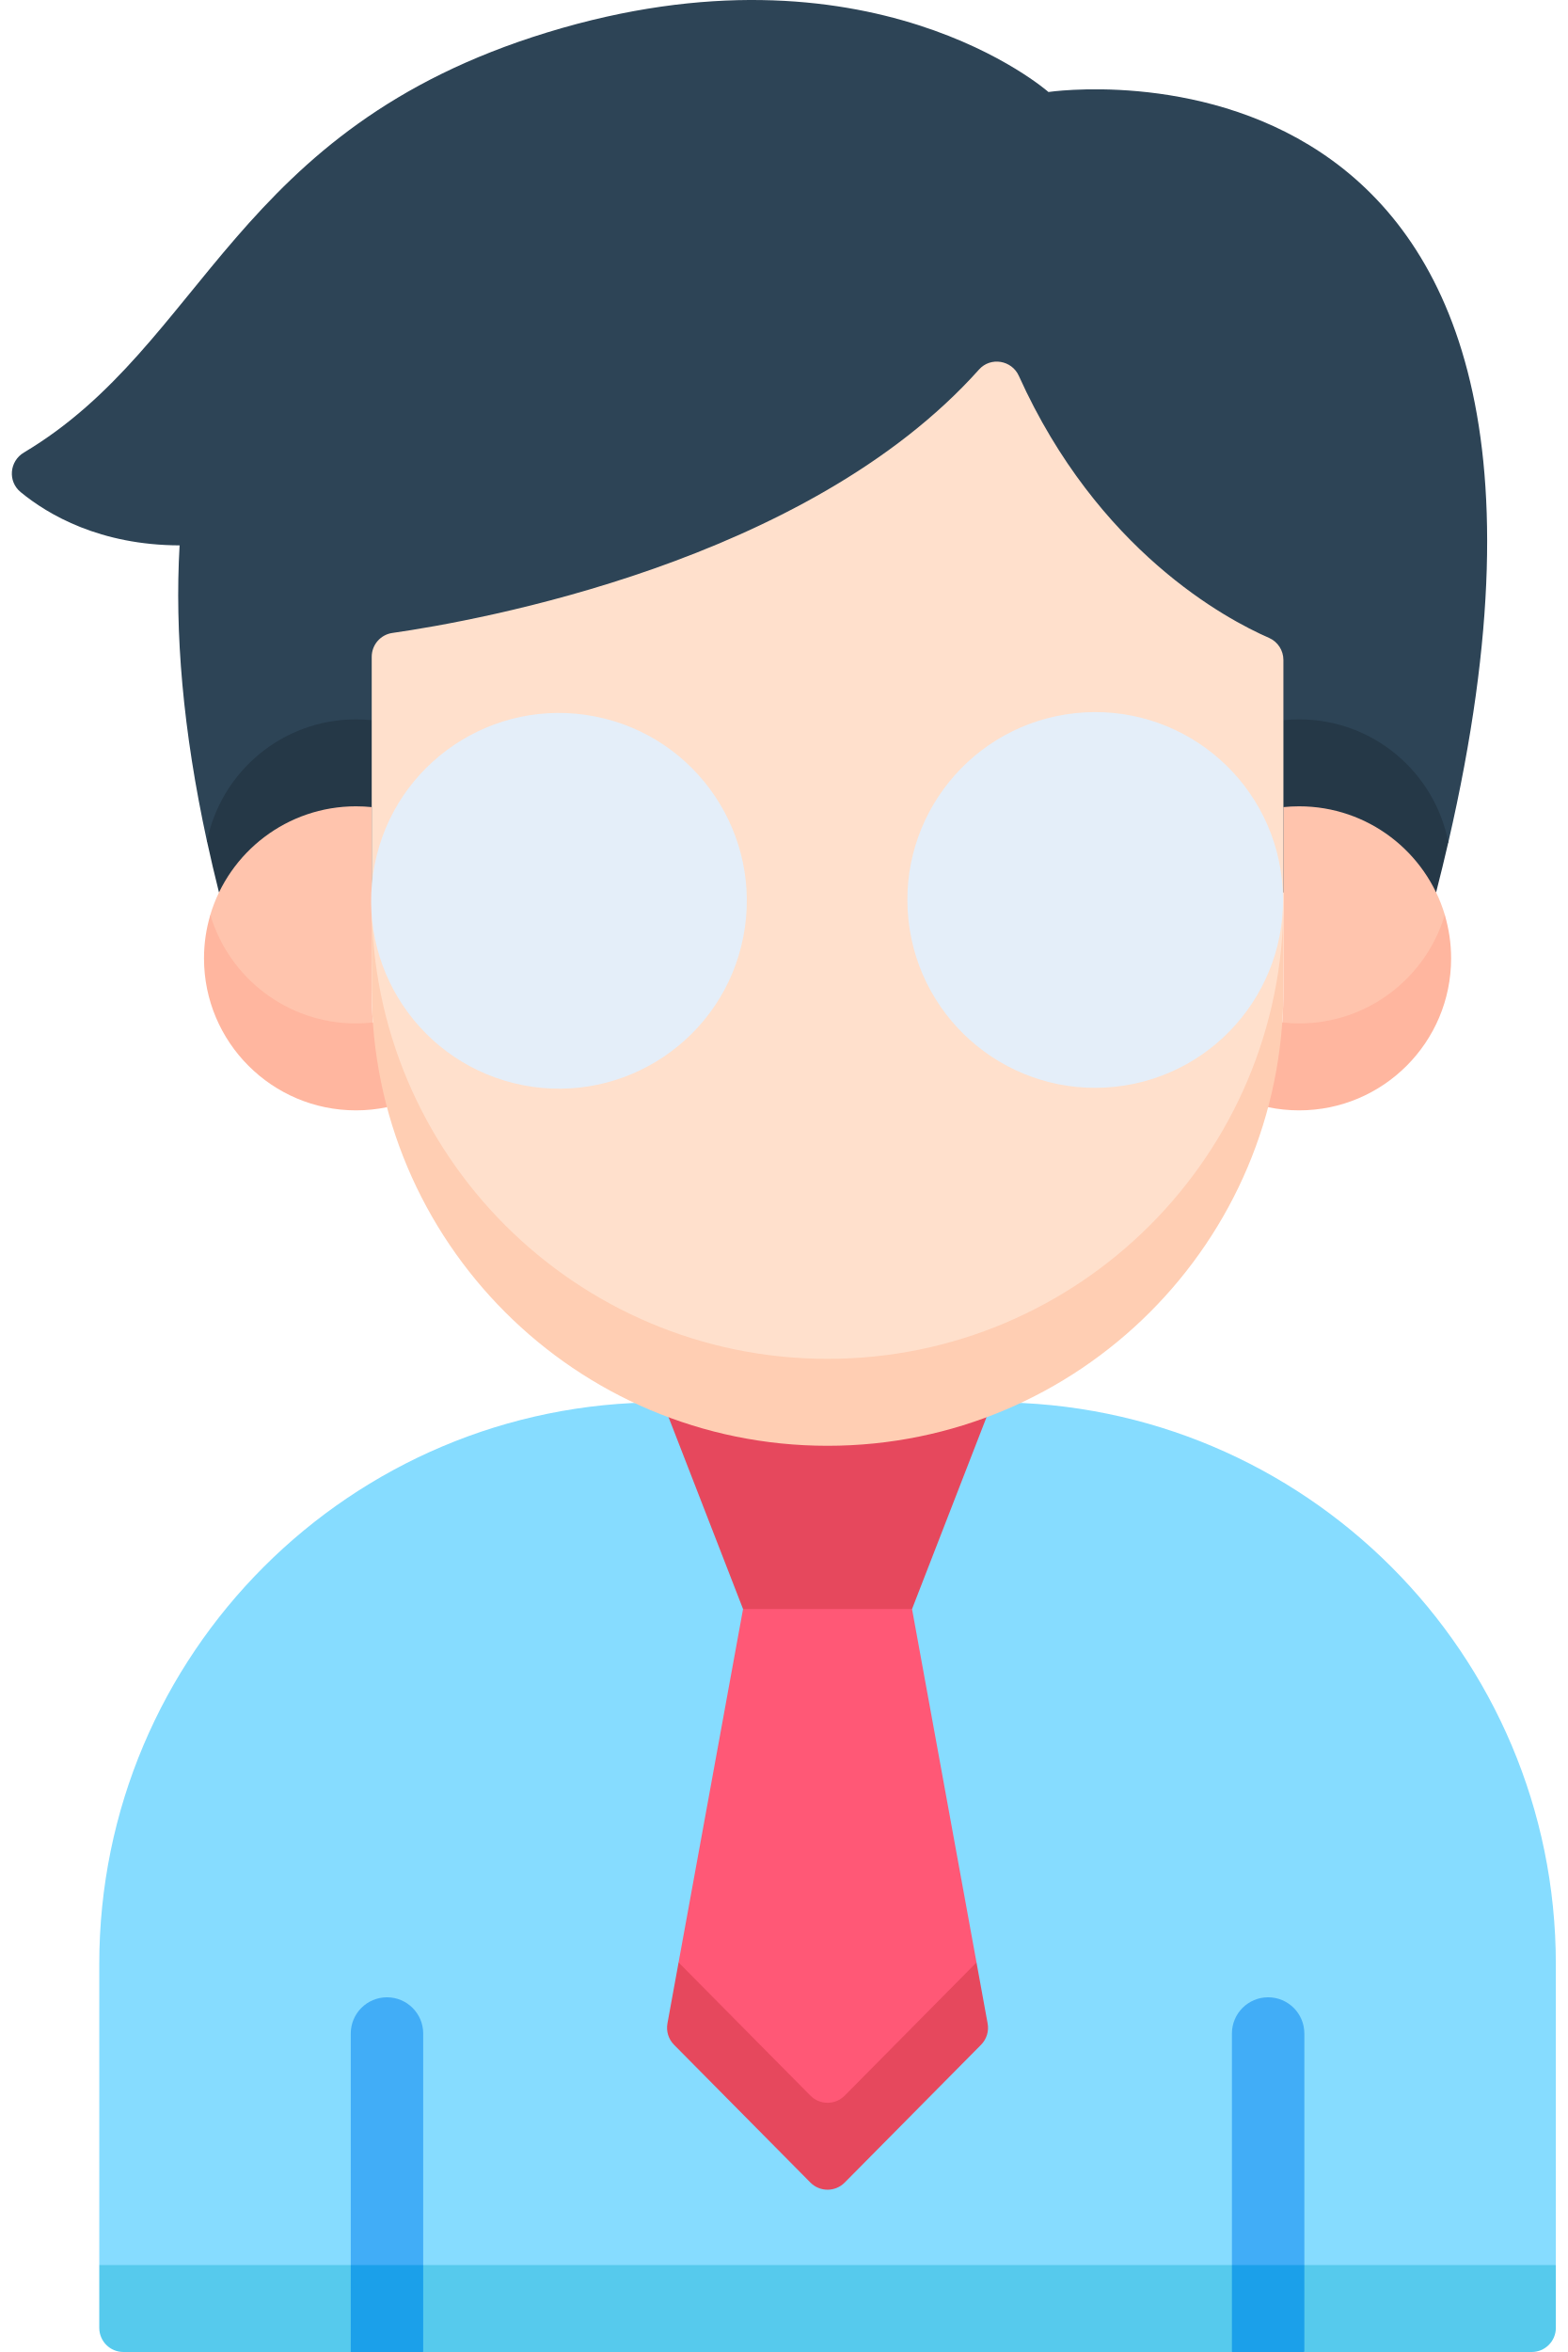
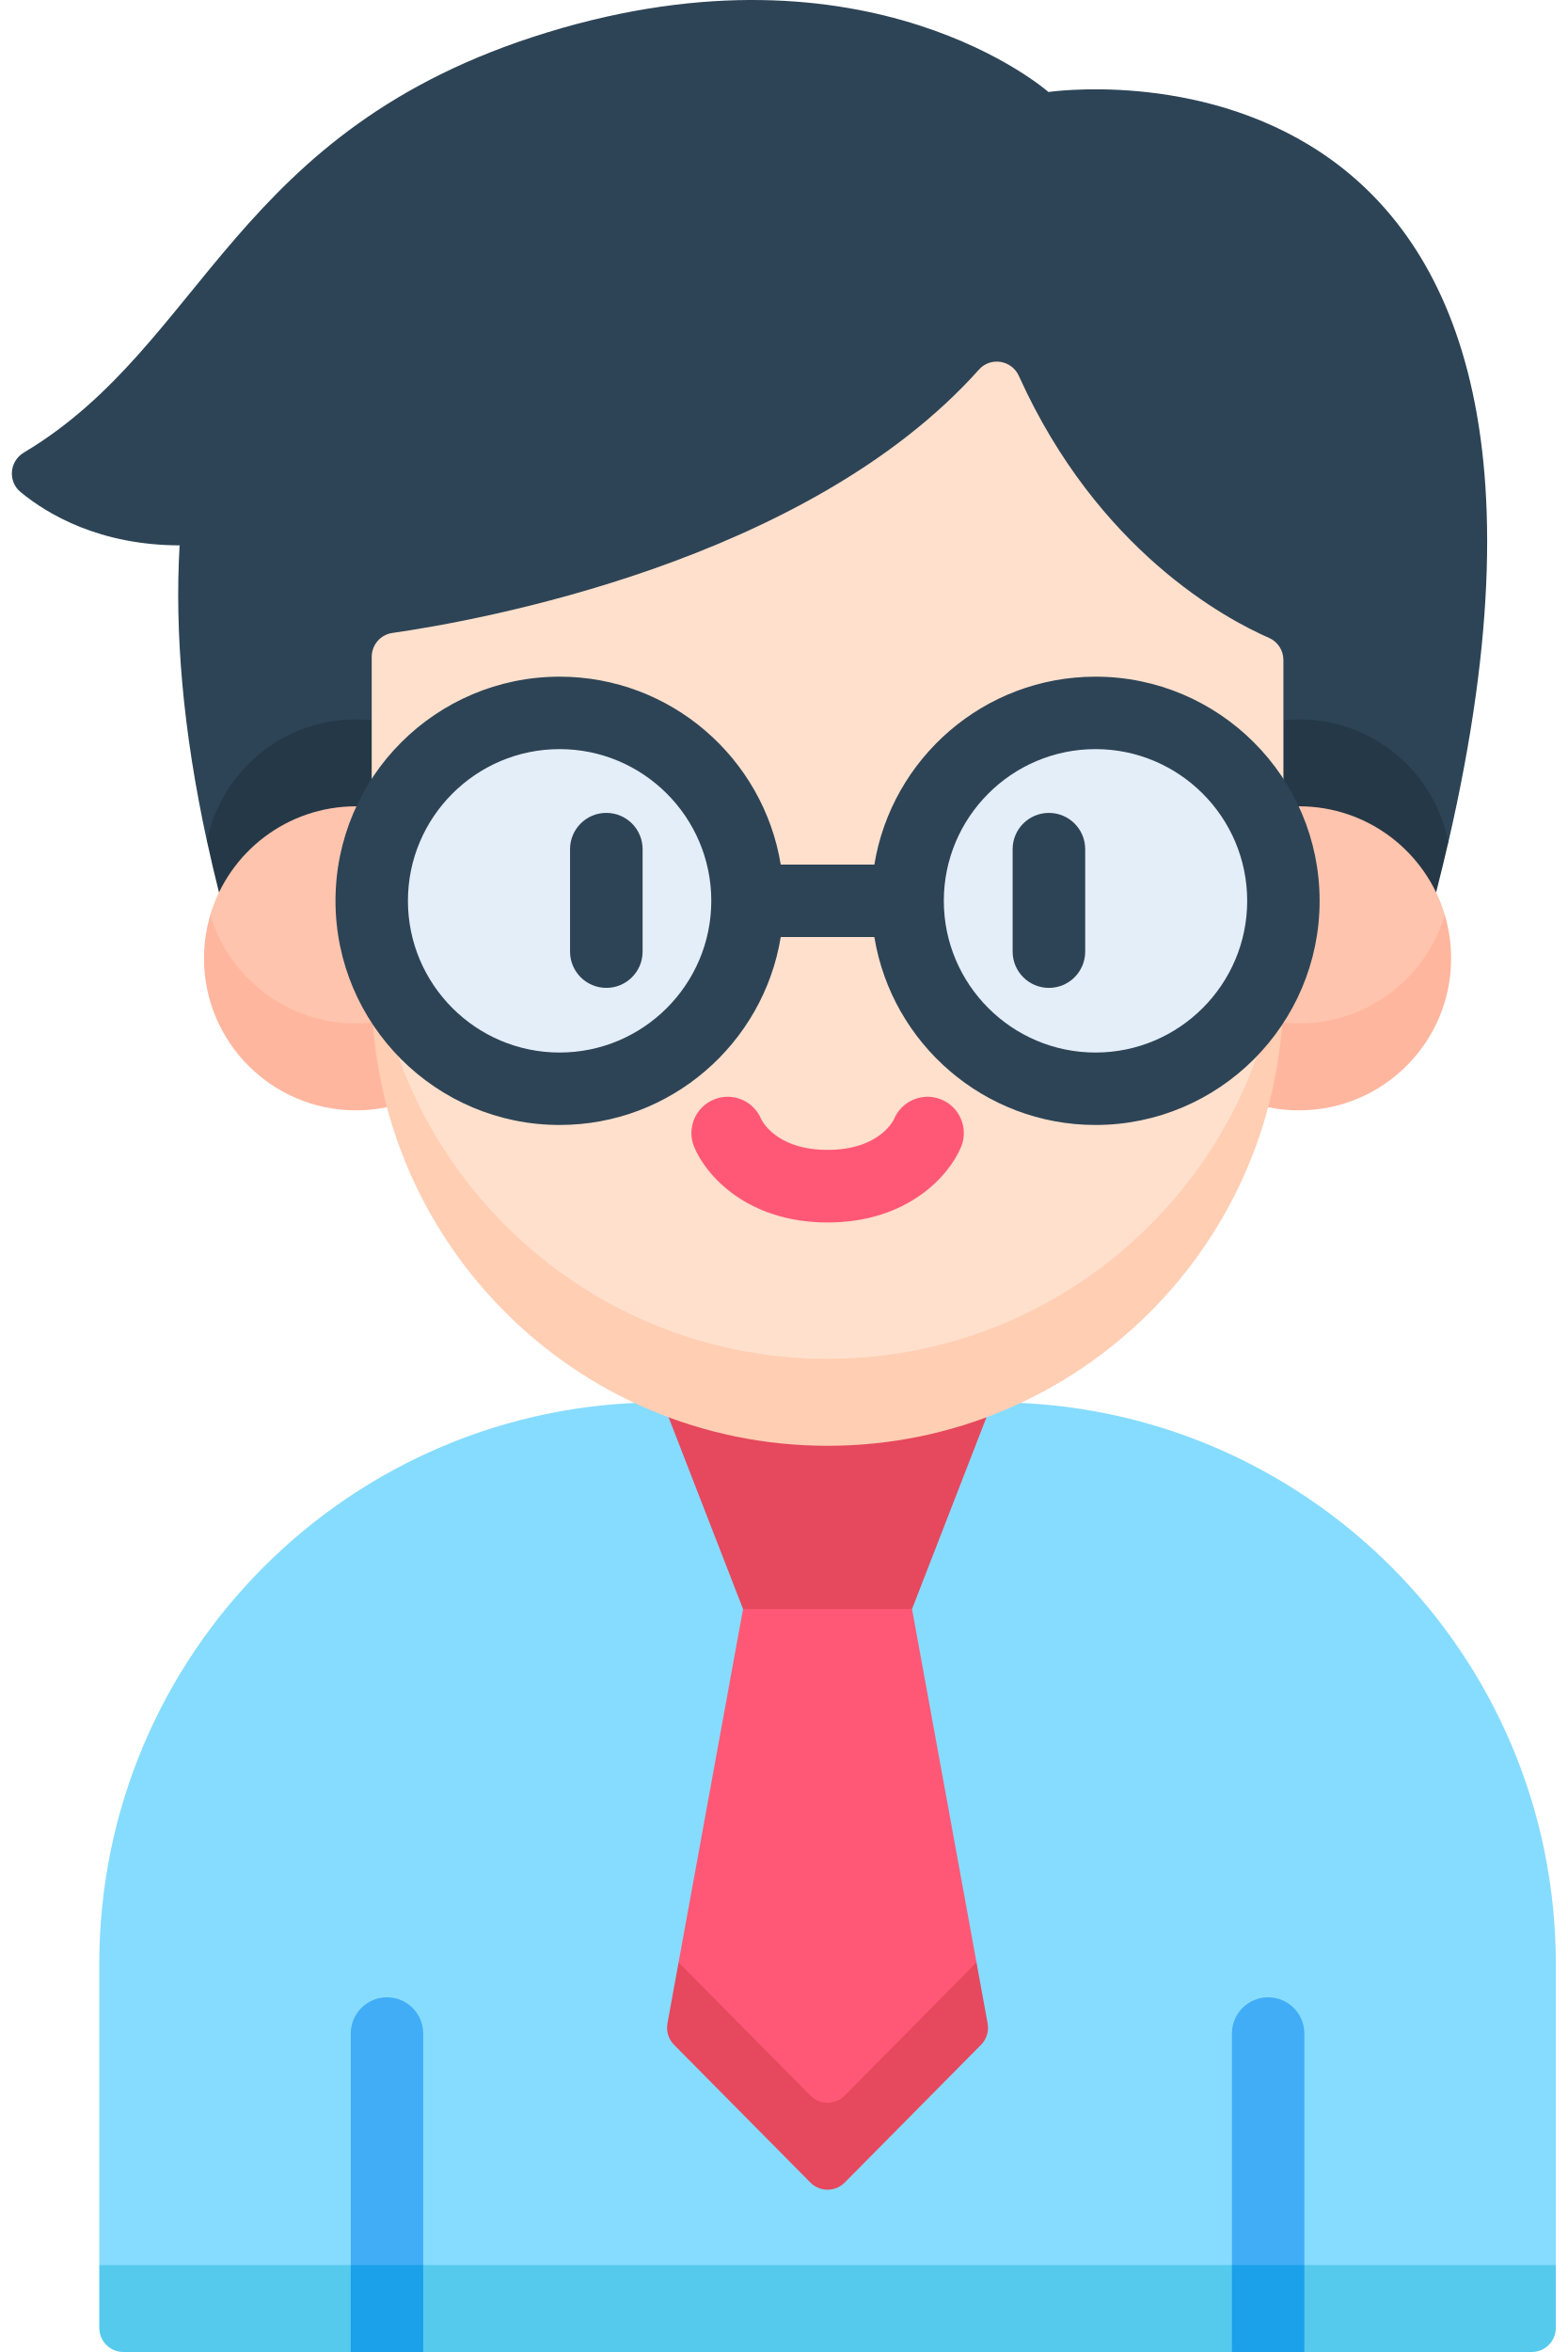
<svg xmlns="http://www.w3.org/2000/svg" width="100" height="150" viewBox="0 0 100 150" fill="none">
  <path d="M88.835 56.913L92.386 53.72C104.741 0.222 66.878 5.867 66.878 5.867C66.878 5.867 55.452 -4.233 34.899 2.07C14.834 8.224 13.134 21.942 1.523 28.861C0.6 29.412 0.485 30.701 1.315 31.383C3.077 32.832 6.38 34.766 11.456 34.782C11.136 40.331 11.671 46.607 13.202 53.652L16.741 56.913H88.835V56.913Z" fill="#2D4456" />
  <path d="M22.708 45.879C18.012 45.879 14.096 49.218 13.204 53.652C13.437 54.722 13.691 55.808 13.969 56.913H23.711V45.93C23.381 45.896 23.046 45.879 22.708 45.879Z" fill="#253847" />
  <path d="M91.607 56.913C91.886 55.825 92.144 54.763 92.385 53.72C91.519 49.252 87.589 45.878 82.868 45.878C82.53 45.878 82.195 45.896 81.866 45.93V56.913H91.607V56.913Z" fill="#253847" />
  <path d="M23.711 63.128V51.474C23.381 51.44 23.047 51.423 22.708 51.423C18.317 51.423 14.608 54.342 13.415 58.346C13.153 59.224 17.354 68.042 22.708 68.042L23.784 65.209C23.735 64.522 23.711 63.828 23.711 63.128Z" fill="#FFC4AD" />
  <path d="M22.708 65.27C18.317 65.27 14.61 62.35 13.417 58.346C13.155 59.225 13.013 60.155 13.013 61.118C13.013 66.473 17.354 70.814 22.708 70.814C23.386 70.814 24.047 70.744 24.685 70.612L26.884 67.952L23.786 65.208C23.432 65.248 23.073 65.27 22.708 65.27Z" fill="#FFB69F" />
  <path d="M96.472 147.228H9.104L6.332 144.456V125.26C6.332 105.474 22.372 89.433 42.159 89.433H63.418C83.204 89.433 99.244 105.474 99.244 125.26V144.456L96.472 147.228Z" fill="#86DCFF" />
  <path d="M7.872 150H22.375L24.685 147.228L26.995 150H78.582L80.892 147.228L83.202 150H97.705C98.555 150 99.245 149.311 99.245 148.46V144.456H6.332V148.46C6.332 149.311 7.021 150 7.872 150Z" fill="#56CAED" />
  <path d="M47.398 102.617L52.787 99.845L58.177 102.617L62.289 125.156L61.164 129.065L52.788 137.527L44.474 129.128L43.285 125.156L47.398 102.617Z" fill="#FF5876" />
  <path d="M51.694 133.649L43.285 125.156L42.575 129.048C42.485 129.542 42.642 130.05 42.996 130.408L51.694 139.193C52.296 139.802 53.28 139.802 53.883 139.193L62.579 130.408C62.933 130.05 63.09 129.543 62.999 129.048L62.289 125.156L53.883 133.649C53.28 134.258 52.296 134.258 51.694 133.649Z" fill="#E6485D" />
  <path d="M58.177 102.617H47.398L42.278 89.433H63.297L58.177 102.617Z" fill="#E6485D" />
  <path d="M81.866 63.128V51.474C82.195 51.44 82.53 51.423 82.868 51.423C87.26 51.423 90.969 54.342 92.162 58.346C92.423 59.224 88.223 68.042 82.868 68.042L81.792 65.209C81.841 64.522 81.866 63.828 81.866 63.128Z" fill="#FFC4AD" />
  <path d="M82.868 65.27C87.26 65.27 90.967 62.35 92.159 58.346C92.421 59.225 92.564 60.155 92.564 61.118C92.564 66.473 88.223 70.814 82.868 70.814C82.191 70.814 81.53 70.744 80.891 70.612L78.693 67.952L81.79 65.208C82.144 65.248 82.504 65.27 82.868 65.27Z" fill="#FFB69F" />
  <path d="M62.452 23.565C51.463 35.857 30.477 39.586 25.029 40.367C24.271 40.475 23.711 41.125 23.711 41.89V56.913V60.356C23.711 76.415 36.729 89.433 52.788 89.433C68.847 89.433 81.866 76.415 81.866 60.356V57.584V42.089C81.866 41.478 81.506 40.925 80.946 40.68C78.213 39.488 70.02 35.123 64.991 23.972C64.537 22.964 63.188 22.741 62.452 23.565Z" fill="#FFE0CC" />
  <path d="M52.788 86.661C36.729 86.661 23.711 73.643 23.711 57.584V63.128C23.711 79.187 36.729 92.206 52.788 92.206C68.847 92.206 81.866 79.187 81.866 63.128V57.584C81.866 73.643 68.847 86.661 52.788 86.661Z" fill="#FFCEB3" />
  <path d="M47.414 59.752C48.684 53.258 44.451 46.964 37.957 45.693C31.464 44.422 25.169 48.656 23.898 55.15C22.627 61.643 26.861 67.937 33.355 69.208C39.848 70.479 46.143 66.245 47.414 59.752Z" fill="#E4EEF9" />
  <path d="M71.132 69.309C77.711 68.608 82.477 62.705 81.775 56.125C81.073 49.546 75.171 44.781 68.591 45.482C62.011 46.184 57.246 52.087 57.948 58.666C58.65 65.246 64.552 70.011 71.132 69.309Z" fill="#E4EEF9" />
  <path d="M26.995 144.456V129.689C26.995 128.413 25.961 127.379 24.685 127.379C23.409 127.379 22.375 128.413 22.375 129.689V144.456L24.685 147.228L26.995 144.456Z" fill="#41ADF7" />
  <path d="M22.375 144.456H26.995V150H22.375V144.456Z" fill="#1BA0EA" />
  <path d="M83.202 144.456V129.689C83.202 128.413 82.168 127.379 80.892 127.379C79.616 127.379 78.582 128.413 78.582 129.689V144.456L80.892 147.228L83.202 144.456Z" fill="#41ADF7" />
  <path d="M78.582 144.456H83.202V150H78.582V144.456Z" fill="#1BA0EA" />
+   <path d="M60.048 70.122C58.865 69.635 57.513 70.199 57.026 71.381C57.018 71.4 56.129 73.334 52.792 73.334C49.456 73.334 48.566 71.4 48.558 71.381C48.072 70.199 46.719 69.635 45.537 70.122C44.355 70.609 43.791 71.961 44.278 73.143C45.015 74.933 47.638 77.963 52.792 77.963C57.947 77.963 60.569 74.933 61.306 73.143C61.793 71.961 61.23 70.609 60.048 70.122Z" fill="#FF5876" />
+   <path d="M38.676 63.002C39.955 63.002 40.991 61.966 40.991 60.688V54.157C40.991 52.879 39.955 51.842 38.676 51.842C37.398 51.842 36.362 52.879 36.362 54.157V60.688C36.362 61.966 37.398 63.002 38.676 63.002Z" fill="#2D4456" />
+   <path d="M66.909 51.843C65.631 51.843 64.594 52.879 64.594 54.157V60.688C64.594 61.967 65.63 63.003 66.909 63.003C68.187 63.003 69.223 61.967 69.223 60.688V54.157C69.223 52.879 68.187 51.843 66.909 51.843Z" fill="#2D4456" />
+   <path d="M69.88 43.155C62.784 43.155 56.882 48.353 55.774 55.141H49.802C48.694 48.353 42.792 43.155 35.696 43.155C27.814 43.155 21.401 49.568 21.401 57.451C21.401 65.334 27.814 71.746 35.696 71.746C42.792 71.746 48.694 66.549 49.802 59.761H55.774C56.882 66.549 62.785 71.746 69.88 71.746C77.763 71.746 84.176 65.333 84.176 57.451C84.176 49.568 77.763 43.155 69.88 43.155ZM35.696 67.126C30.361 67.126 26.021 62.786 26.021 57.451C26.021 52.116 30.361 47.775 35.696 47.775C41.031 47.775 45.372 52.116 45.372 57.451C45.371 62.786 41.031 67.126 35.696 67.126ZM69.88 67.126C64.546 67.126 60.205 62.786 60.205 57.451C60.205 52.116 64.545 47.775 69.88 47.775C75.216 47.775 79.556 52.116 79.556 57.451C79.556 62.786 75.216 67.126 69.88 67.126Z" fill="#2D4456" />
</svg>
